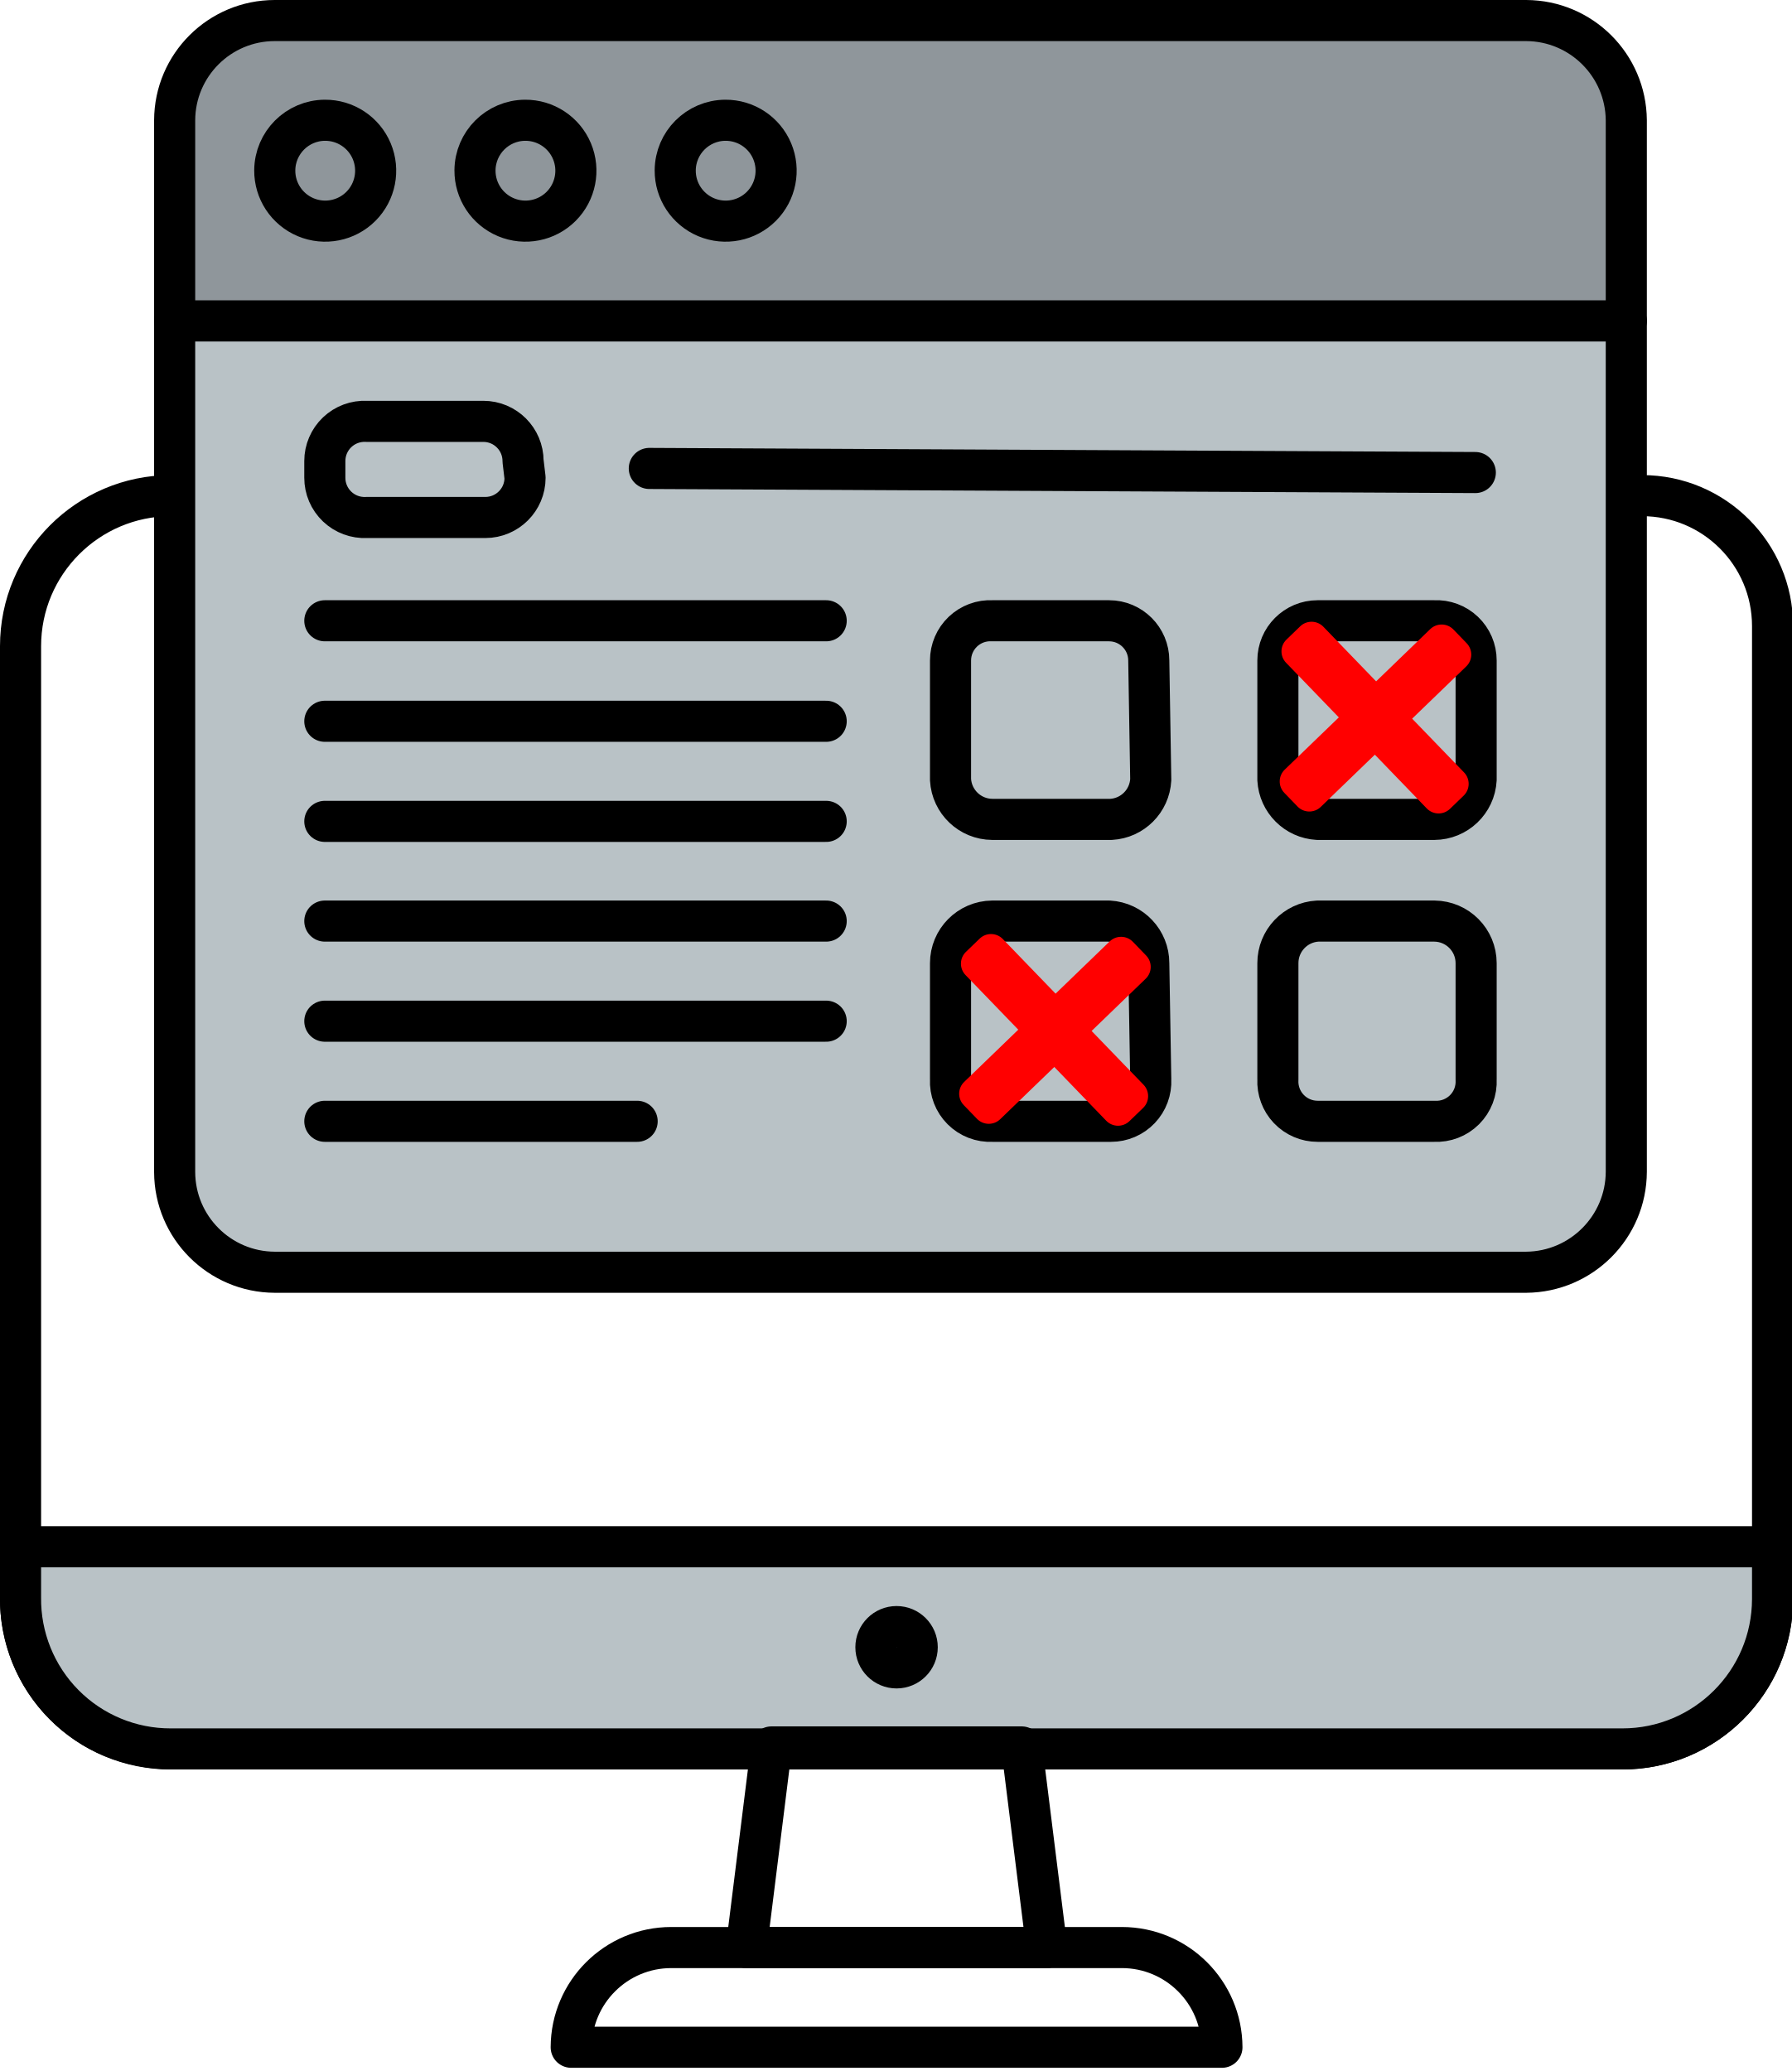
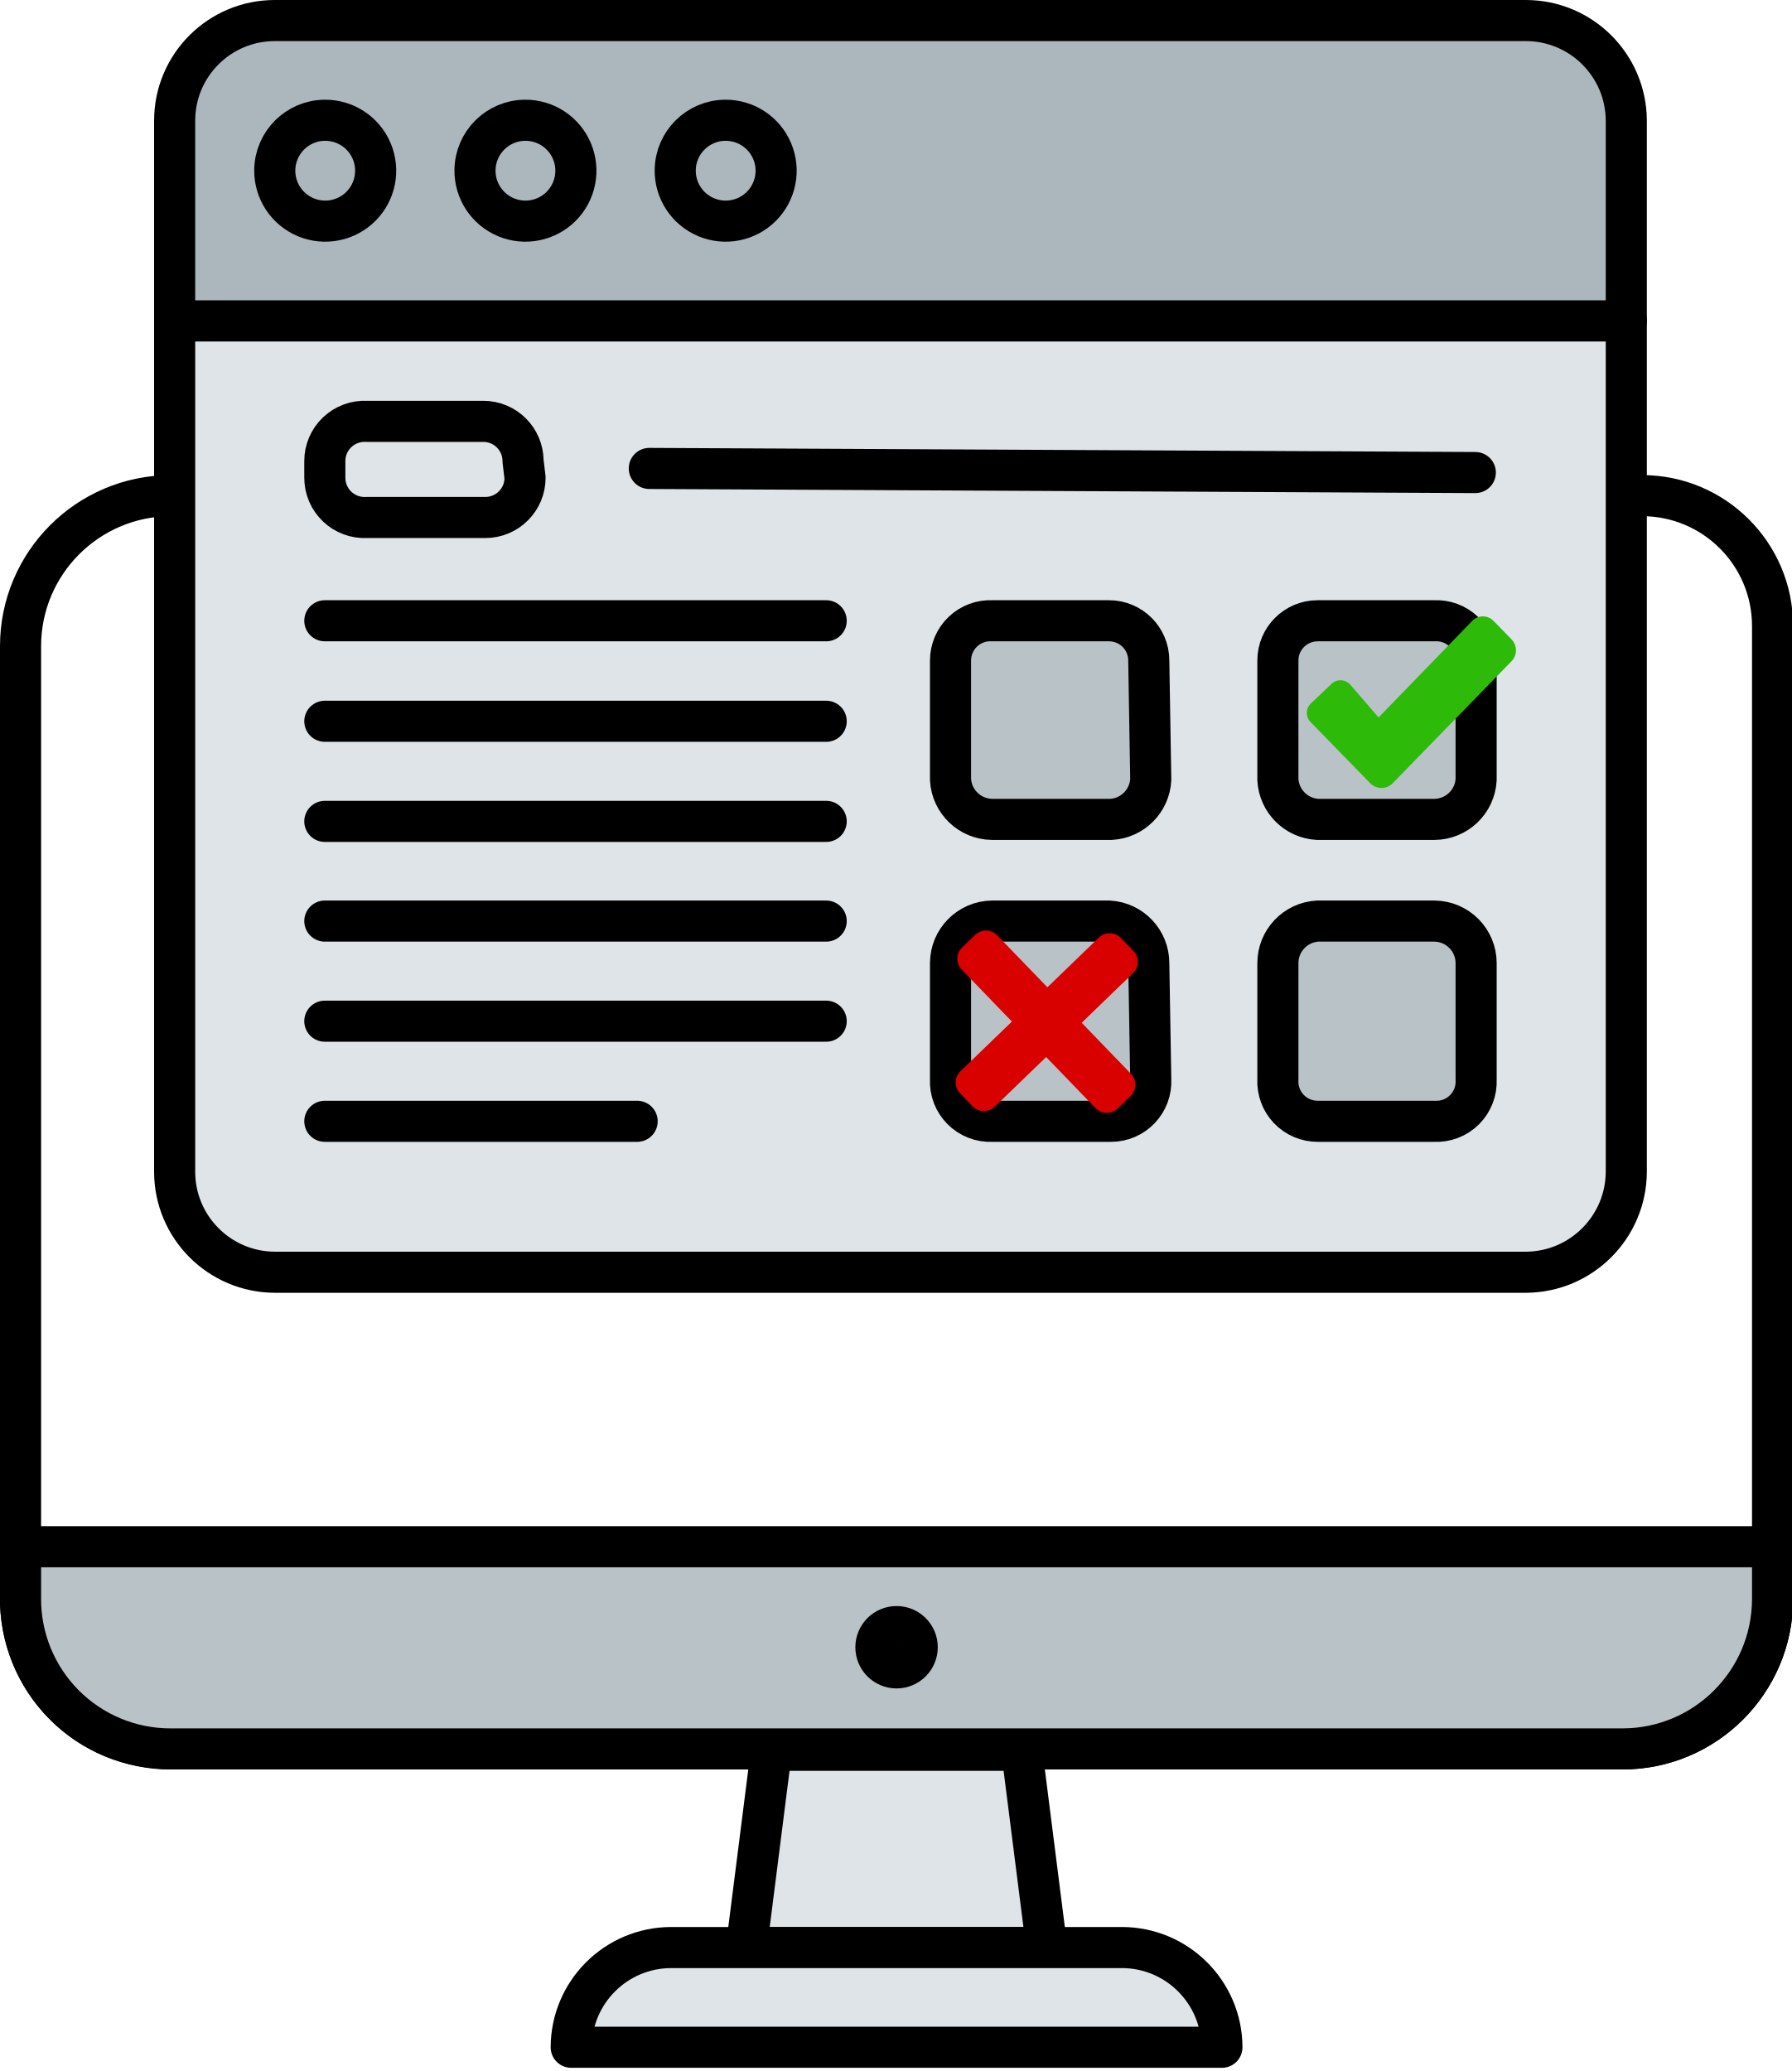
<svg xmlns="http://www.w3.org/2000/svg" width="218px" height="252px" viewBox="0 0 218 252" version="1.1">
  <g id="Modul-2" stroke="none" stroke-width="1" fill="none" fill-rule="evenodd">
    <g id="Modul-Icon" transform="translate(2, 2)">
      <path d="M213.666,192.54 C213.666,202.631 205.486,210.811 195.394,210.811 L19.184,210.811 C15.601,210.811 12.037,209.908 9.011,207.988 C3.554,204.523 0.42,198.557 0.5,192.298 L0.5,76.63 C0.5,66.531 8.675,58.337 18.773,58.31 L36.562,58.31 L197.792,58.31 C206.56,58.31 213.666,65.417 213.666,74.184 L213.666,192.298 L213.666,186.208 L213.666,165.423" id="Stroke-1" stroke="#000000" stroke-width="5" stroke-linecap="round" stroke-linejoin="round" />
      <path d="M195.395,210.81 C205.466,210.81 213.639,202.66 213.666,192.587 L213.666,186.207 L0.499,186.207 L0.499,192.346 C0.438,197.229 2.336,201.934 5.771,205.405 C9.207,208.876 13.891,210.824 18.774,210.81 L195.395,210.81 Z" id="Stroke-3" stroke="#000000" stroke-width="5" fill="#B9C2C6" stroke-linecap="round" stroke-linejoin="round" />
-       <polygon id="Stroke-5" stroke="#000000" stroke-width="5" stroke-linecap="round" stroke-linejoin="round" points="125.356 234.978 88.813 234.978 91.859 210.569 122.31 210.569" />
-       <path d="M146.671,247.111 L67.497,247.111 C67.524,240.403 72.969,234.978 79.678,234.978 L134.49,234.978 C141.199,234.978 146.645,240.403 146.671,247.111 Z" id="Stroke-7" stroke="#000000" stroke-width="5" stroke-linecap="round" stroke-linejoin="round" />
-       <path d="M195.87,140.578 C195.845,147.302 190.414,152.754 183.689,152.807 L31.431,152.807 C24.715,152.78 19.276,147.342 19.25,140.626 L19.25,37.042 L195.87,37.042 L195.87,140.578 Z" id="Fill-9" fill="#B9C2C6" />
+       <polygon id="Stroke-5" stroke="#000000" stroke-width="5" fill="#DEE4E7" stroke-linecap="round" stroke-linejoin="round" points="125.356 234.978 88.813 234.978 91.859 210.978 122.31 210.978" />
+       <path d="M146.671,247.111 L67.497,247.111 C67.524,240.403 72.969,234.978 79.678,234.978 L134.49,234.978 C141.199,234.978 146.645,240.403 146.671,247.111 Z" id="Stroke-7" stroke="#000000" stroke-width="5" fill="#DEE4E7" stroke-linecap="round" stroke-linejoin="round" />
+       <path d="M195.87,140.578 C195.845,147.302 190.414,152.754 183.689,152.807 L31.431,152.807 C24.715,152.78 19.276,147.342 19.25,140.626 L19.25,37.042 L195.87,37.042 L195.87,140.578 Z" id="Fill-9" fill="#DEE4E7" />
      <path d="M195.87,140.578 C195.845,147.302 190.414,152.754 183.689,152.807 L31.431,152.807 C24.715,152.78 19.276,147.342 19.25,140.626 L19.25,37.042 L195.87,37.042 L195.87,140.578 Z" id="Stroke-11" stroke="#000000" stroke-width="5" stroke-linecap="round" stroke-linejoin="round" />
-       <path d="M195.87,37.042 L19.25,37.042 L19.25,12.632 C19.276,5.924 24.723,0.5 31.431,0.5 L183.689,0.5 C190.388,0.526 195.817,5.935 195.87,12.632 L195.87,36.8 L195.87,37.042 Z" id="Fill-13" fill="#8F969B" />
+       <path d="M195.87,37.042 L19.25,37.042 L19.25,12.632 C19.276,5.924 24.723,0.5 31.431,0.5 L183.689,0.5 C190.388,0.526 195.817,5.935 195.87,12.632 L195.87,36.8 L195.87,37.042 Z" id="Fill-13" fill="#ABB7BC" />
      <path d="M195.87,37.042 L19.25,37.042 L19.25,12.632 C19.276,5.924 24.723,0.5 31.431,0.5 L183.689,0.5 C190.388,0.526 195.817,5.935 195.87,12.632 L195.87,36.8 L195.87,37.042 Z" id="Stroke-15" stroke="#000000" stroke-width="5" stroke-linecap="round" stroke-linejoin="round" />
      <path d="M37.521,12.633 C40.012,12.613 42.268,14.101 43.231,16.399 C44.194,18.698 43.671,21.349 41.91,23.111 C40.148,24.873 37.496,25.395 35.198,24.433 C32.899,23.471 31.411,21.215 31.43,18.723 C31.457,15.37 34.168,12.659 37.521,12.633 Z" id="Stroke-17" stroke="#000000" stroke-width="5" stroke-linecap="round" stroke-linejoin="round" />
      <path d="M61.882,12.633 C64.373,12.613 66.63,14.101 67.592,16.399 C68.555,18.698 68.032,21.349 66.271,23.111 C64.509,24.873 61.857,25.395 59.559,24.433 C57.26,23.471 55.772,21.215 55.791,18.723 C55.818,15.37 58.529,12.659 61.882,12.633 Z" id="Stroke-19" stroke="#000000" stroke-width="5" stroke-linecap="round" stroke-linejoin="round" />
      <path d="M86.244,12.633 C88.735,12.613 90.992,14.101 91.954,16.399 C92.917,18.698 92.394,21.349 90.633,23.111 C88.871,24.873 86.219,25.395 83.921,24.433 C81.623,23.471 80.134,21.215 80.153,18.723 C80.18,15.37 82.891,12.659 86.244,12.633 Z" id="Stroke-21" stroke="#000000" stroke-width="5" stroke-linecap="round" stroke-linejoin="round" />
-       <path d="M138.011,92.87 C137.867,95.477 135.785,97.56 133.178,97.703 L118.725,97.703 C116.024,97.682 113.803,95.567 113.65,92.87 L113.65,78.369 C113.649,77.044 114.191,75.777 115.15,74.863 C116.11,73.949 117.402,73.469 118.725,73.536 L132.936,73.536 C135.606,73.536 137.77,75.7 137.77,78.369 L138.011,92.87 Z" id="Stroke-25" stroke="#000000" stroke-width="5" stroke-linecap="round" stroke-linejoin="round" />
-       <path d="M177.599,92.87 C177.446,95.567 175.225,97.682 172.524,97.703 L158.313,97.703 C155.705,97.56 153.623,95.477 153.479,92.87 L153.479,78.369 C153.479,75.7 155.643,73.536 158.313,73.536 L172.524,73.536 C173.847,73.469 175.139,73.949 176.099,74.863 C177.058,75.777 177.601,77.044 177.599,78.369 L177.599,92.87 Z" id="Stroke-27" stroke="#000000" stroke-width="5" stroke-linecap="round" stroke-linejoin="round" />
-       <path d="M138.011,129.364 C138.077,130.687 137.598,131.98 136.684,132.939 C135.771,133.899 134.503,134.441 133.178,134.44 L118.725,134.44 C117.359,134.51 116.027,133.997 115.06,133.03 C114.092,132.063 113.579,130.731 113.65,129.364 L113.65,115.202 C113.65,112.391 115.914,110.105 118.725,110.078 L132.936,110.078 C135.652,110.232 137.774,112.482 137.77,115.202 L138.011,129.364 Z" id="Stroke-31" stroke="#000000" stroke-width="5" stroke-linecap="round" stroke-linejoin="round" />
-       <path d="M177.599,129.364 C177.669,130.731 177.157,132.063 176.19,133.03 C175.222,133.997 173.89,134.51 172.524,134.44 L158.313,134.44 C156.988,134.441 155.72,133.899 154.806,132.939 C153.893,131.98 153.412,130.687 153.479,129.364 L153.479,115.202 C153.475,112.482 155.597,110.232 158.313,110.078 L172.524,110.078 C175.334,110.105 177.599,112.391 177.599,115.202 L177.599,129.364 Z" id="Stroke-33" stroke="#000000" stroke-width="5" stroke-linecap="round" stroke-linejoin="round" />
+       <path d="M138.011,92.87 C137.867,95.477 135.785,97.56 133.178,97.703 L118.725,97.703 C116.024,97.682 113.803,95.567 113.65,92.87 L113.65,78.369 C113.649,77.044 114.191,75.777 115.15,74.863 C116.11,73.949 117.402,73.469 118.725,73.536 L132.936,73.536 C135.606,73.536 137.77,75.7 137.77,78.369 L138.011,92.87 Z" id="Stroke-25" stroke="#000000" stroke-width="5" fill="#B9C2C6" stroke-linecap="round" stroke-linejoin="round" />
+       <path d="M177.599,92.87 C177.446,95.567 175.225,97.682 172.524,97.703 L158.313,97.703 C155.705,97.56 153.623,95.477 153.479,92.87 L153.479,78.369 C153.479,75.7 155.643,73.536 158.313,73.536 L172.524,73.536 C173.847,73.469 175.139,73.949 176.099,74.863 C177.058,75.777 177.601,77.044 177.599,78.369 L177.599,92.87 Z" id="Stroke-27" stroke="#000000" stroke-width="5" fill="#B9C2C6" stroke-linecap="round" stroke-linejoin="round" />
+       <path d="M138.011,129.364 C138.077,130.687 137.598,131.98 136.684,132.939 C135.771,133.899 134.503,134.441 133.178,134.44 L118.725,134.44 C117.359,134.51 116.027,133.997 115.06,133.03 C114.092,132.063 113.579,130.731 113.65,129.364 L113.65,115.202 C113.65,112.391 115.914,110.105 118.725,110.078 L132.936,110.078 C135.652,110.232 137.774,112.482 137.77,115.202 L138.011,129.364 Z" id="Stroke-31" stroke="#000000" stroke-width="5" fill="#B9C2C6" stroke-linecap="round" stroke-linejoin="round" />
+       <path d="M177.599,129.364 C177.669,130.731 177.157,132.063 176.19,133.03 C175.222,133.997 173.89,134.51 172.524,134.44 L158.313,134.44 C156.988,134.441 155.72,133.899 154.806,132.939 C153.893,131.98 153.412,130.687 153.479,129.364 L153.479,115.202 C153.475,112.482 155.597,110.232 158.313,110.078 L172.524,110.078 C175.334,110.105 177.599,112.391 177.599,115.202 L177.599,129.364 Z" id="Stroke-33" stroke="#000000" stroke-width="5" fill="#B9C2C6" stroke-linecap="round" stroke-linejoin="round" />
      <path d="M61.882,56.135 C61.882,58.804 59.718,60.968 57.048,60.968 L42.596,60.968 C41.273,61.035 39.98,60.555 39.021,59.641 C38.061,58.727 37.519,57.46 37.521,56.135 L37.521,54.105 C37.519,52.78 38.061,51.512 39.021,50.598 C39.98,49.685 41.273,49.205 42.596,49.271 L56.807,49.271 C59.476,49.271 61.64,51.435 61.64,54.105 L61.882,56.135 Z" id="Stroke-35" stroke="#000000" stroke-width="5" stroke-linecap="round" stroke-linejoin="round" />
      <line x1="37.521" y1="73.536" x2="98.521" y2="73.536" id="Stroke-39" stroke="#000000" stroke-width="5" stroke-linecap="round" stroke-linejoin="round" />
      <line x1="77" y1="55" x2="177.5" y2="55.5" id="Stroke-39-Copy" stroke="#000000" stroke-width="5" stroke-linecap="round" stroke-linejoin="round" />
      <line x1="37.521" y1="85.765" x2="98.521" y2="85.765" id="Stroke-41" stroke="#000000" stroke-width="5" stroke-linecap="round" stroke-linejoin="round" />
      <line x1="37.521" y1="97.945" x2="98.521" y2="97.945" id="Stroke-43" stroke="#000000" stroke-width="5" stroke-linecap="round" stroke-linejoin="round" />
      <line x1="37.521" y1="110.078" x2="98.521" y2="110.078" id="Stroke-45" stroke="#000000" stroke-width="5" stroke-linecap="round" stroke-linejoin="round" />
      <line x1="37.521" y1="122.258" x2="98.521" y2="122.258" id="Stroke-47" stroke="#000000" stroke-width="5" stroke-linecap="round" stroke-linejoin="round" />
      <line x1="37.521" y1="134.44" x2="75.521" y2="134.44" id="Stroke-49" stroke="#000000" stroke-width="5" stroke-linecap="round" stroke-linejoin="round" />
      <path d="M107.084,200.95 C108.472,200.95 109.598,199.825 109.598,198.436 C109.598,197.049 108.472,195.923 107.084,195.923 C105.695,195.923 104.57,197.049 104.57,198.436 C104.57,199.825 105.695,200.95 107.084,200.95 Z" id="Stroke-51" stroke="#000000" stroke-width="5" stroke-linecap="round" stroke-linejoin="round" />
-       <g id="Group" transform="translate(106, 103)" fill="#FF0000" fill-rule="nonzero">
-         <g id="+">
-           <path d="M23.458,32.636 L23.458,23.544 L23.458,23.544 L32.607,23.544 C33.712,23.544 34.607,22.649 34.607,21.544 L34.607,19.235 C34.607,18.131 33.712,17.235 32.607,17.235 L23.458,17.235 L23.458,17.235 L23.458,8 C23.458,6.895 22.563,6 21.458,6 L19.149,6 C18.044,6 17.149,6.895 17.149,8 L17.149,17.235 L17.149,17.235 L8,17.235 C6.895,17.235 6,18.131 6,19.235 L6,21.544 C6,22.649 6.895,23.544 8,23.544 L17.149,23.544 L17.149,23.544 L17.149,32.636 C17.149,33.74 18.044,34.636 19.149,34.636 L21.458,34.636 C22.563,34.636 23.458,33.74 23.458,32.636 Z" transform="translate(20.30347, 20.31787) rotate(-44) translate(-20.30347, -20.31787) " />
-         </g>
-       </g>
-       <g id="Group" transform="translate(145, 65)" fill="#FF0000" fill-rule="nonzero">
-         <g id="+">
-           <path d="M23.458,32.636 L23.458,23.544 L23.458,23.544 L32.607,23.544 C33.712,23.544 34.607,22.649 34.607,21.544 L34.607,19.235 C34.607,18.131 33.712,17.235 32.607,17.235 L23.458,17.235 L23.458,17.235 L23.458,8 C23.458,6.895 22.563,6 21.458,6 L19.149,6 C18.044,6 17.149,6.895 17.149,8 L17.149,17.235 L17.149,17.235 L8,17.235 C6.895,17.235 6,18.131 6,19.235 L6,21.544 C6,22.649 6.895,23.544 8,23.544 L17.149,23.544 L17.149,23.544 L17.149,32.636 C17.149,33.74 18.044,34.636 19.149,34.636 L21.458,34.636 C22.563,34.636 23.458,33.74 23.458,32.636 Z" transform="translate(20.30347, 20.31787) rotate(-44) translate(-20.30347, -20.31787) " />
-         </g>
+     </g>
+     <g id="Haken-grün" transform="translate(159, 75)" fill="#2EBA09">
+       <path d="M5.238,8.257 L8.731,12.299 L20.127,0.549 C20.84,-0.183 21.996,-0.183 22.713,0.549 L24.908,2.798 C25.625,3.534 25.625,4.722 24.908,5.454 L10.456,20.297 C9.695,21.078 8.466,21.078 7.705,20.297 L0.442,12.847 C-0.16,12.229 -0.145,11.216 0.475,10.613 L2.992,8.227 C3.309,7.919 3.717,7.768 4.124,7.774 C4.528,7.78 4.93,7.942 5.238,8.257 Z" id="Stroke-7" />
+     </g>
+     <g id="Group" transform="translate(108, 105)" fill="#D90000" fill-rule="nonzero">
+       <g id="Kreuz">
+         <path d="M22.314,31.044 L22.314,22.396 L22.314,22.396 L31.016,22.396 C32.067,22.396 32.919,21.544 32.919,20.493 L32.919,18.297 C32.919,17.246 32.067,16.395 31.016,16.395 L22.314,16.395 L22.314,16.395 L22.314,7.61 C22.314,6.559 21.462,5.707 20.411,5.707 L18.215,5.707 C17.164,5.707 16.312,6.559 16.312,7.61 L16.312,16.395 L16.312,16.395 L7.61,16.395 C6.559,16.395 5.707,17.246 5.707,18.297 L5.707,20.493 C5.707,21.544 6.559,22.396 7.61,22.396 L16.312,22.396 L16.312,22.396 L16.312,31.044 C16.312,32.094 17.164,32.946 18.215,32.946 L20.411,32.946 C21.462,32.946 22.314,32.094 22.314,31.044 Z" transform="translate(19.31305, 19.32675) rotate(-44) translate(-19.31305, -19.32675) " />
      </g>
    </g>
  </g>
</svg>
